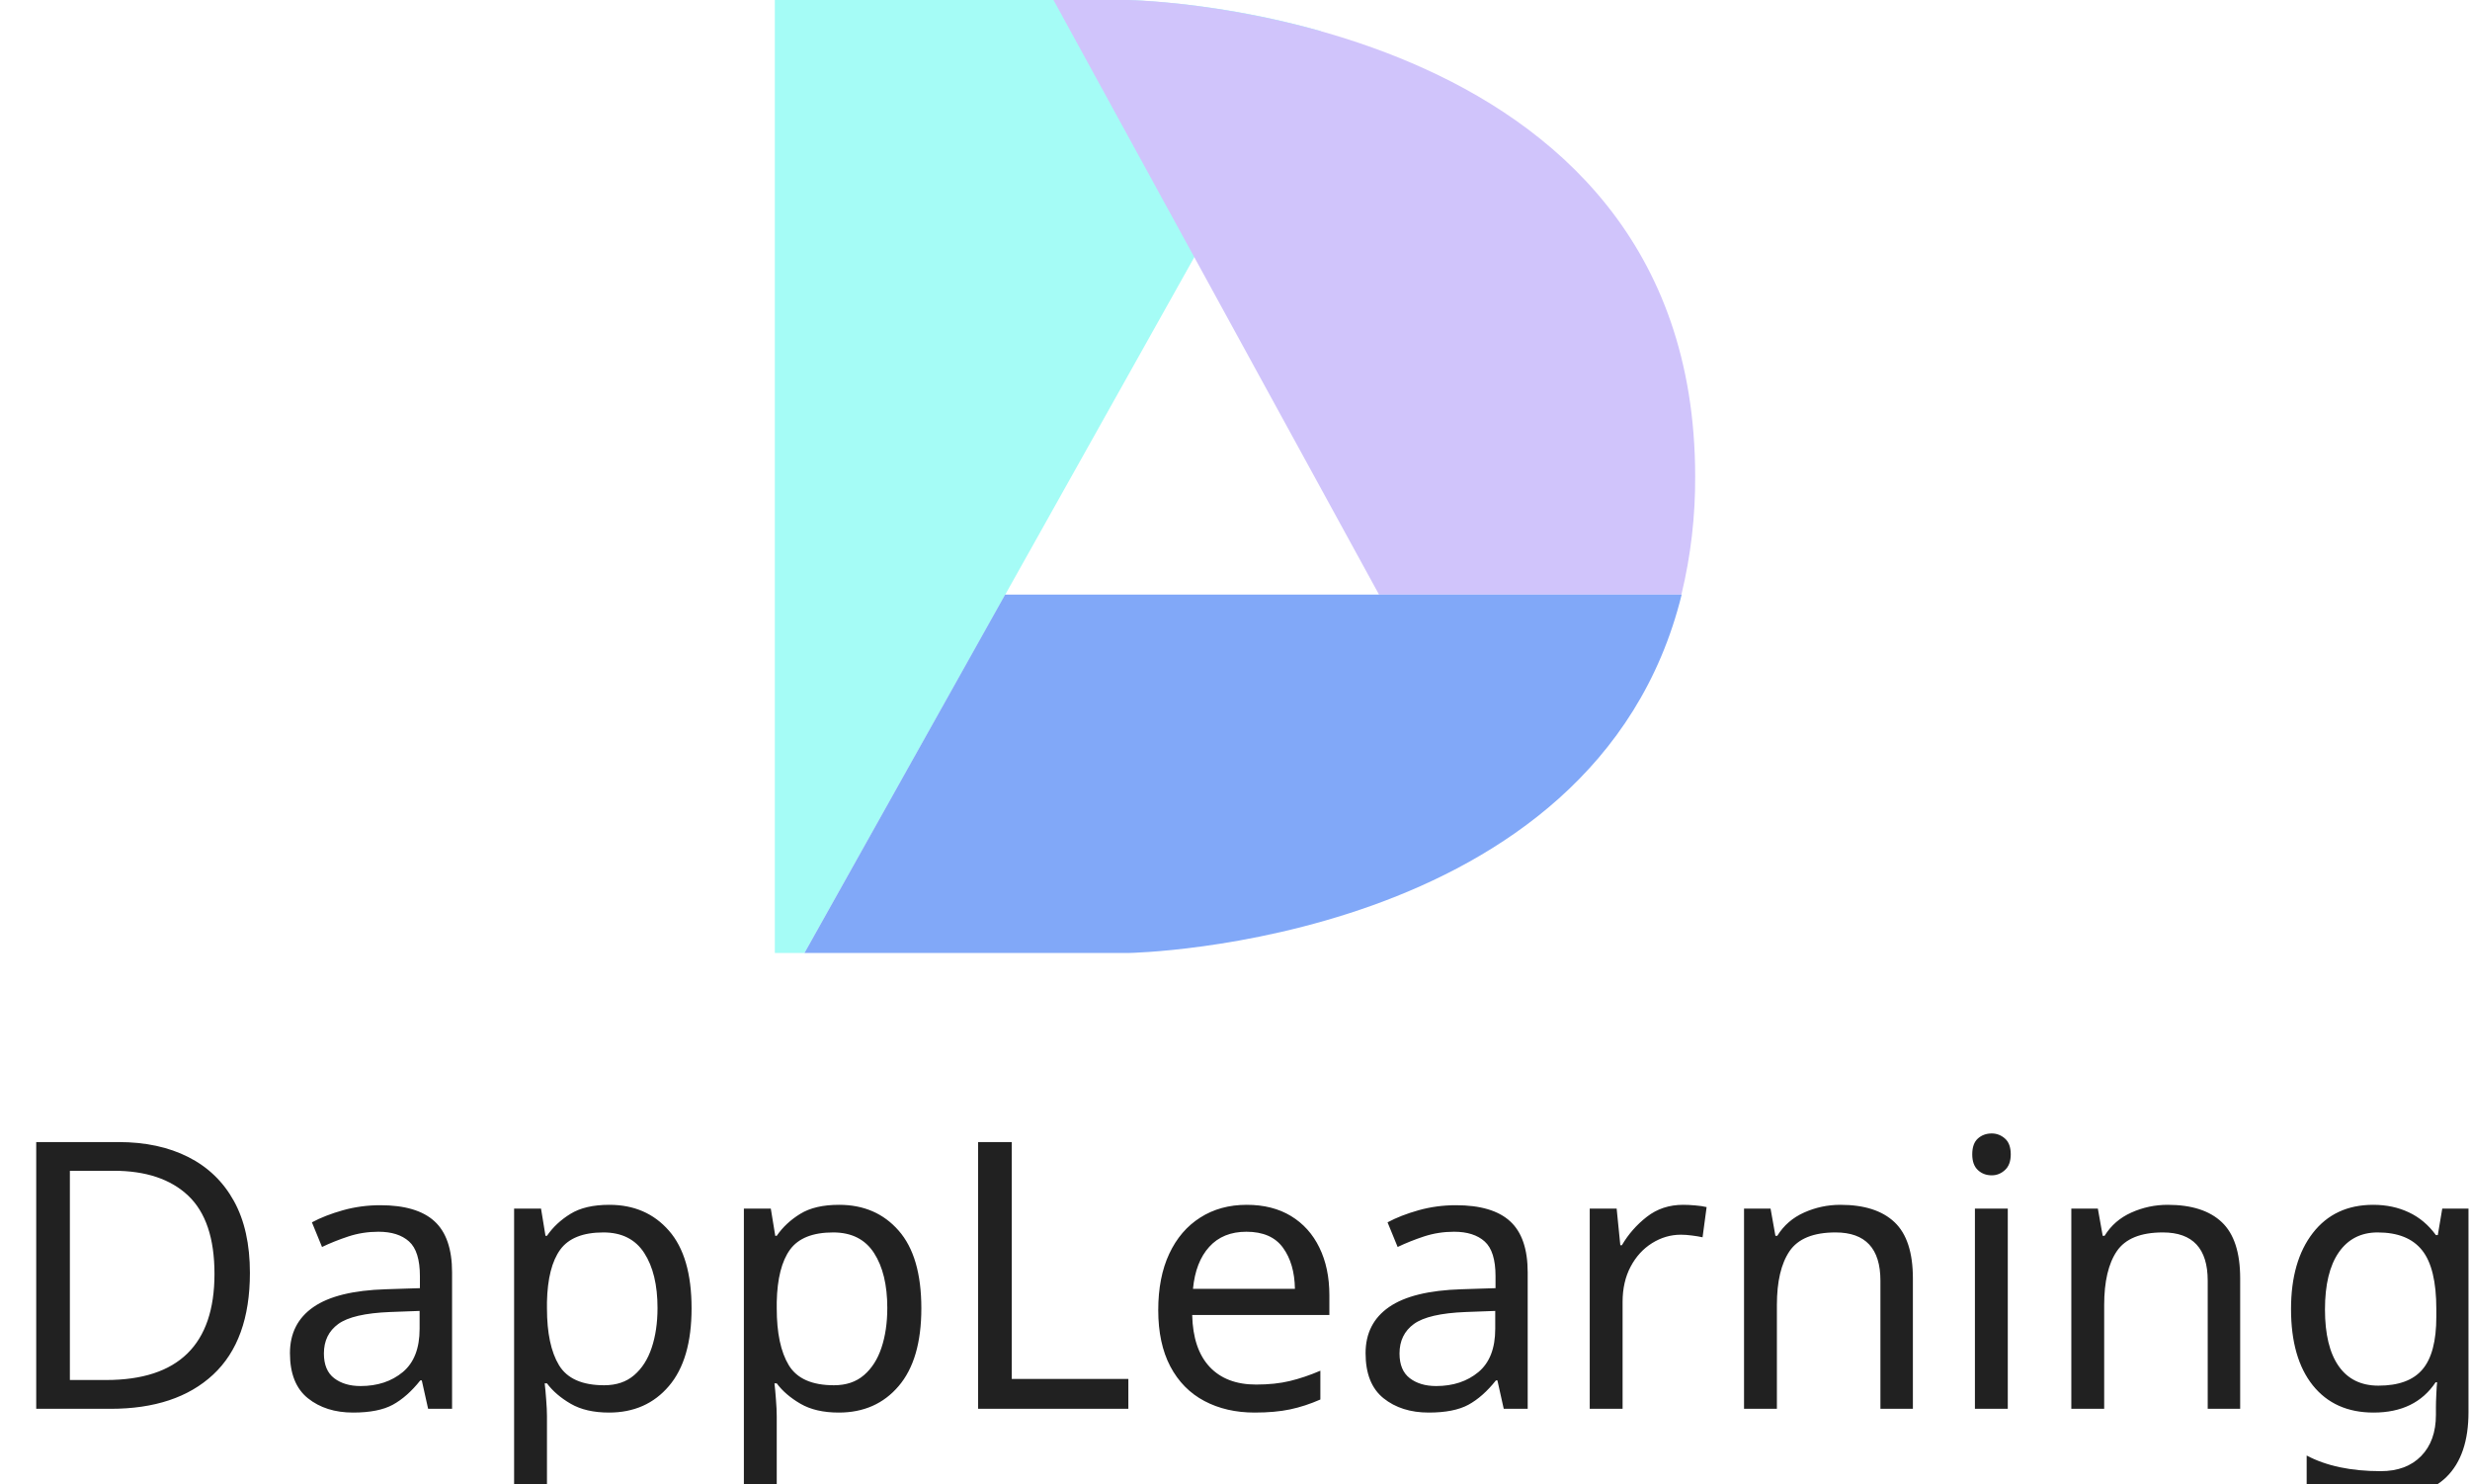
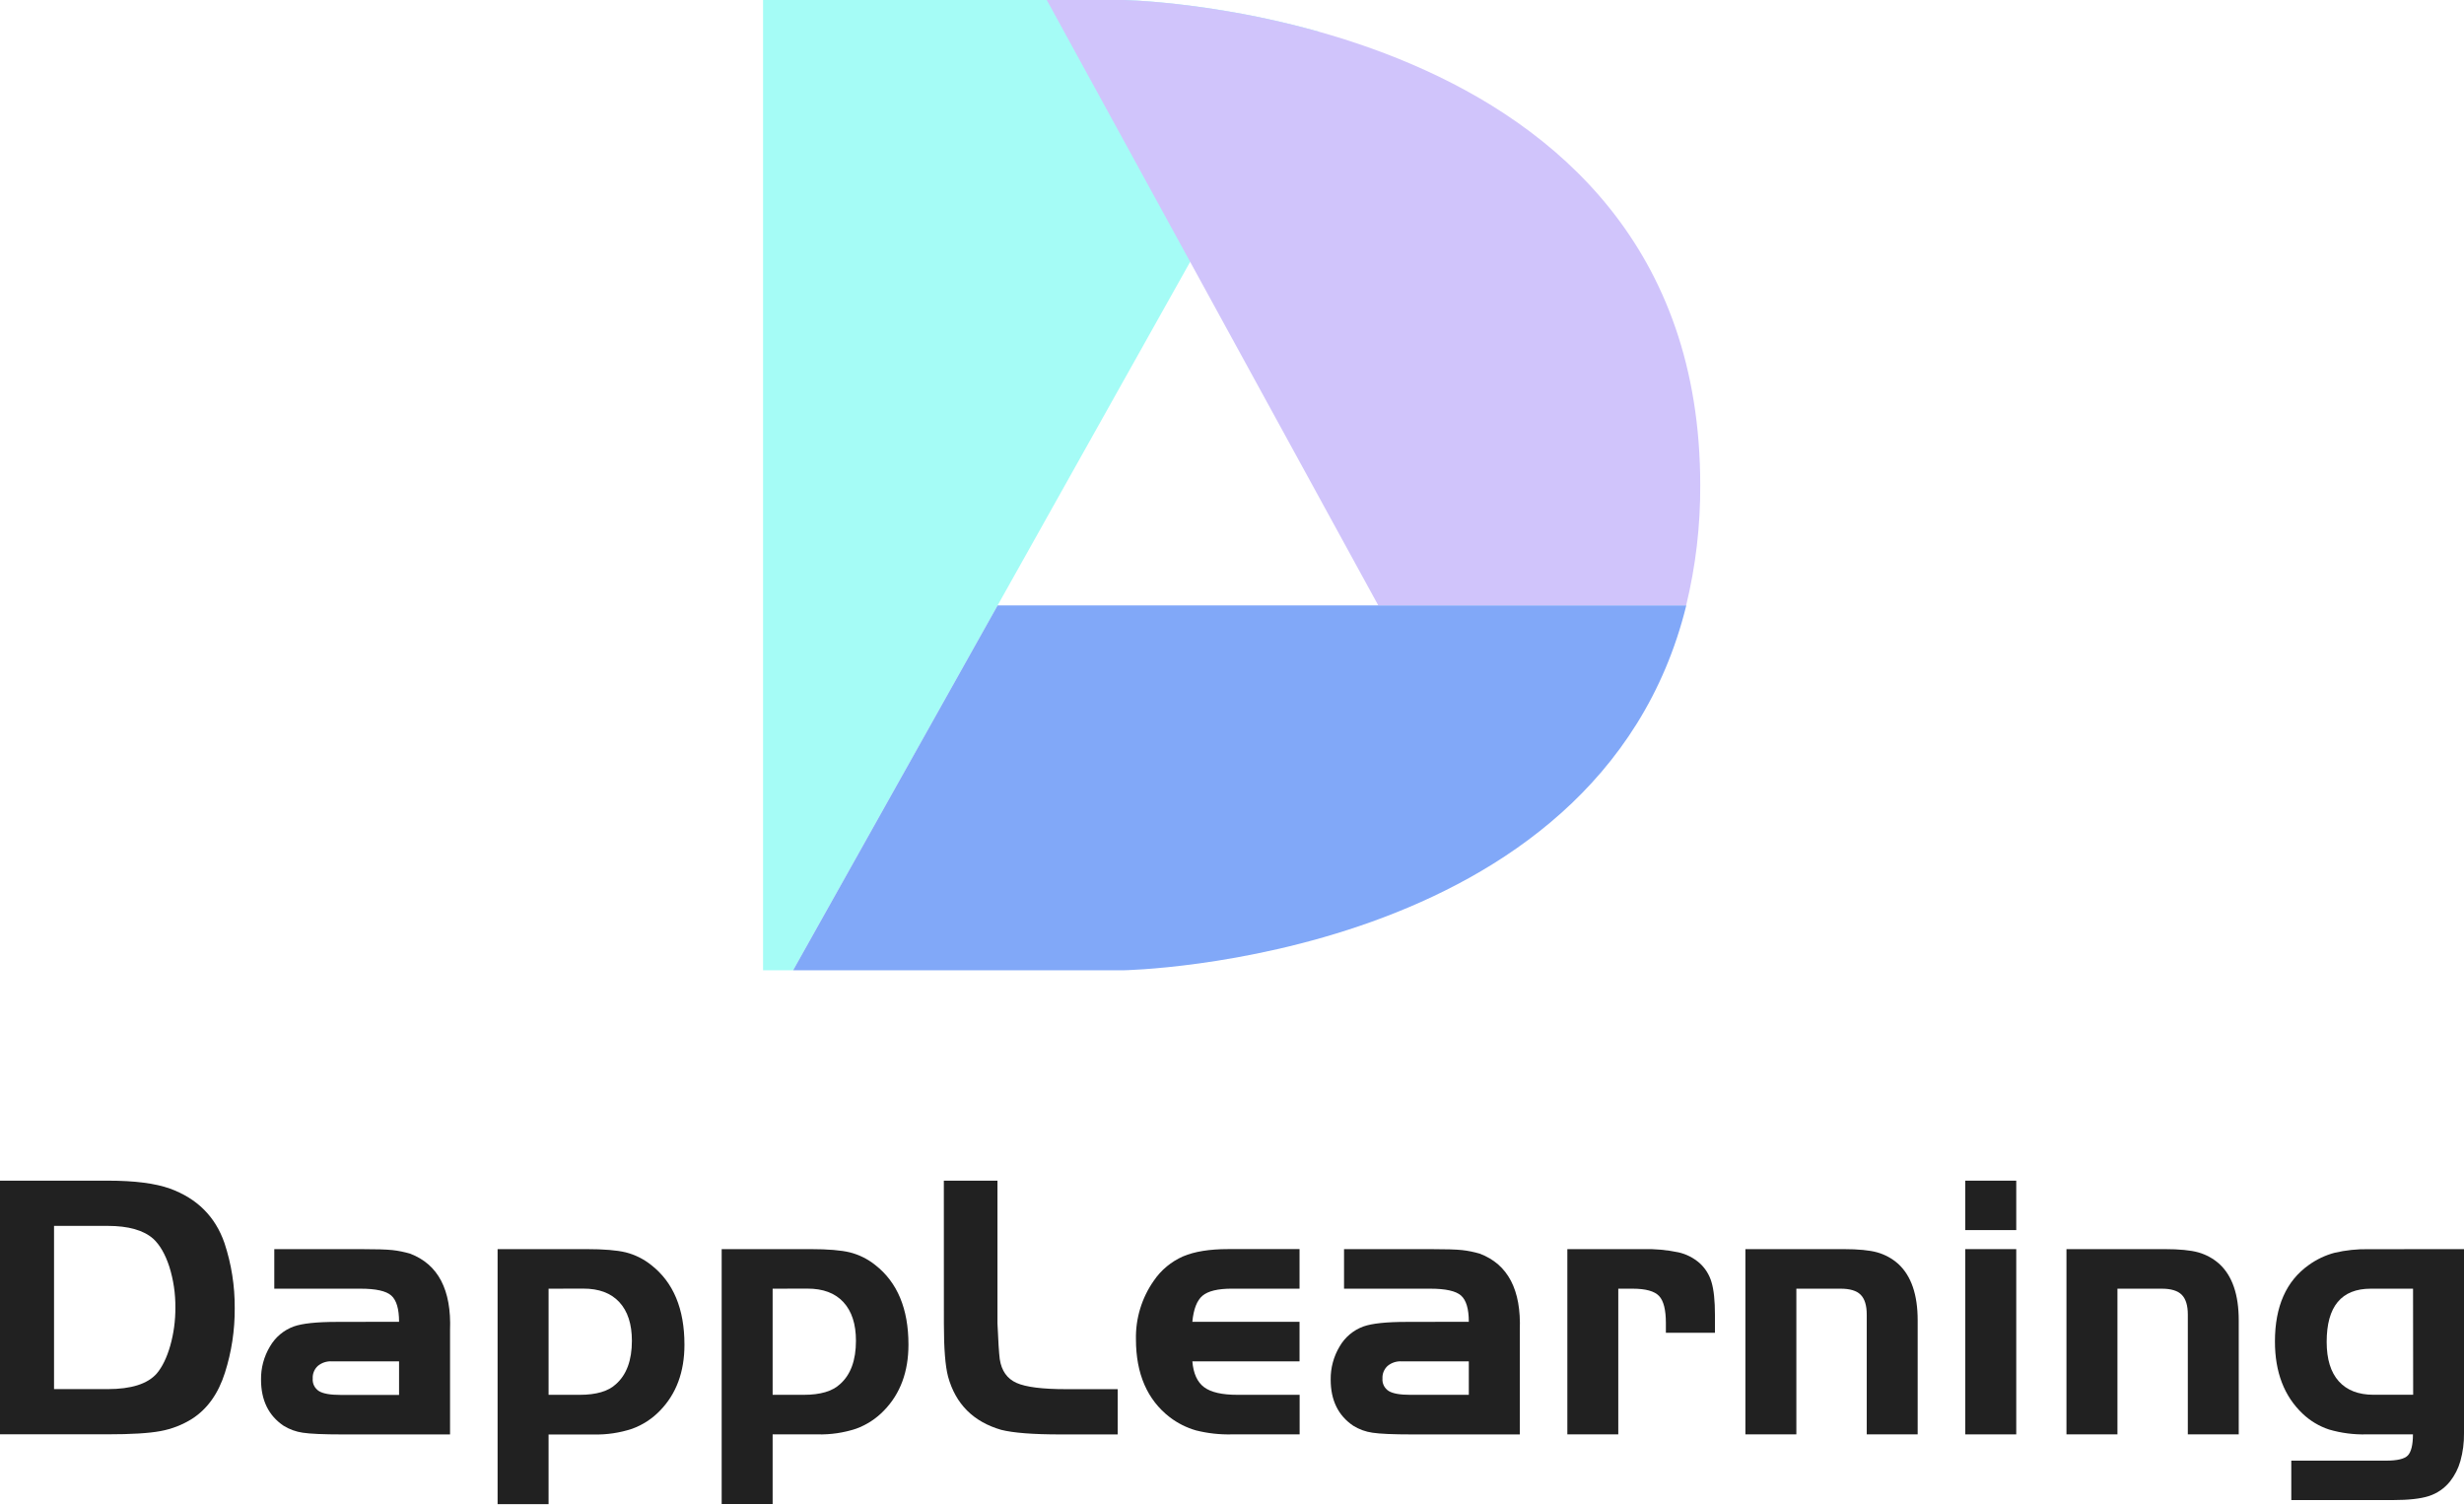
- <svg xmlns="http://www.w3.org/2000/svg" viewBox="0 0 389.93 234.19">
+ <svg xmlns="http://www.w3.org/2000/svg" viewBox="0 0 1018.79 621.87">
  <defs>
-     <style>.cls-1{fill:#333;fill-opacity:0;}.cls-2{fill:#a5fcf6;}.cls-3{fill:#d0c4fb;}.cls-4{fill:#81a8f8;}.cls-5{font-size:58.98px;fill:#212121;font-family:PangMenZhengDao, PangMenZhengDao;}</style>
+     <style>.cls-1{fill:#333;fill-opacity:0;}.cls-2{fill:#a5fcf6;}.cls-3{fill:#d0c4fb;}.cls-4{fill:#81a8f8;}.cls-5{fill:#212121;}</style>
  </defs>
  <g id="图层_2" data-name="图层 2">
-     <g id="Logo_彩色small">
-       <rect class="cls-1" x="122.32" width="145.3" height="149.15" />
+     <g id="Logo_彩色">
+       <rect class="cls-1" x="315.5" width="387.48" height="397.76" />
      <g id="icon">
-         <path id="左上" class="cls-2" d="M178.17,0H122.32V150.44H127L208.53,4.92A132.88,132.88,0,0,0,178.17,0Z" />
+         <path id="左上" class="cls-2" d="M464.45,0H315.5V401.19h12.43L545.41,13.13C501,.61,464.45,0,464.45,0Z" />
        <g id="右">
-           <path class="cls-3" d="M178.17,0H166.31L217.7,93.86h47.74a77.47,77.47,0,0,0,2.17-18.64C267.61,1.5,178.17,0,178.17,0Z" />
+           <path class="cls-3" d="M464.45,0H432.81L569.88,250.32H697.17A206.14,206.14,0,0,0,703,200.6C703,4,464.45,0,464.45,0Z" />
        </g>
        <g id="下">
-           <path class="cls-4" d="M158.68,93.86,127,150.44h51.19s73.67-1.24,87.29-56.58Z" />
+           <path class="cls-4" d="M412.48,250.32,327.93,401.19H464.45s196.46-3.3,232.78-150.87Z" />
        </g>
      </g>
-       <text class="cls-5" transform="translate(0 222.4)">DappLearning</text>
+       <path class="cls-5" d="M0,488.17H44.52q16.67,0,25.79,3.3,16.83,6.13,22.5,22.49a83.63,83.63,0,0,1,4.24,26.9A85.88,85.88,0,0,1,93,567.6q-4.09,12.9-13.52,19a37.12,37.12,0,0,1-13.14,5.12q-7.15,1.34-21.78,1.33H0Zm22.34,18.71v67.48H44.52q14.63,0,20.29-6.45,3.45-4.08,5.58-11.48a56.56,56.56,0,0,0,2.12-15.73,54.77,54.77,0,0,0-2.51-17q-2.52-7.69-6.61-11.48-6-5.34-18.87-5.35Z" />
+       <path class="cls-5" d="M165,546.52q0-8-3.22-10.85T149,532.84H113.41V516.48H149q9.58,0,13.21.39a42.14,42.14,0,0,1,7.39,1.5Q187,525,186.08,550v43.1H141.72q-12,0-16.51-.71a20.6,20.6,0,0,1-8-2.91q-9.27-6.29-9.28-19a25.83,25.83,0,0,1,3.7-13.76,18.77,18.77,0,0,1,9.83-8.26q5.34-1.89,17.78-1.89Zm0,16.36H137.16a8.31,8.31,0,0,0-5.74,1.89A6.58,6.58,0,0,0,129.3,570a5.59,5.59,0,0,0,2.59,5.19q2.6,1.58,8.89,1.57H165Z" />
+       <path class="cls-5" d="M205.74,516.48h36.81q10.69,0,16.2,1.34a27.72,27.72,0,0,1,10.54,5.26Q283,533.79,283,556q0,16.83-10.06,27.21a30.35,30.35,0,0,1-11.57,7.55,47,47,0,0,1-16,2.36H226.82v28.79H205.74Zm21.08,16.36v43.88h12.9q10.22,0,14.94-4.4,6.6-5.82,6.61-17.93,0-10.38-5.2-16t-14.94-5.58Z" />
+       <path class="cls-5" d="M298.39,516.48h36.8q10.69,0,16.21,1.34a27.68,27.68,0,0,1,10.53,5.26q13.69,10.71,13.69,32.88,0,16.83-10.07,27.21A30.32,30.32,0,0,1,354,590.72a47.06,47.06,0,0,1-16,2.36H319.46v28.79H298.39Zm21.07,16.36v43.88h12.9q10.23,0,14.95-4.4,6.6-5.82,6.6-17.93,0-10.38-5.19-16t-14.94-5.58Z" />
+       <path class="cls-5" d="M390.25,488.17h22.17v59q.48,11.18.95,14.79,1.1,7.23,6.92,9.83t20.45,2.59h21.39v18.72H438.38q-16.83,0-24.38-1.89-17.31-5-22-22-1.74-6.6-1.73-22Z" />
+       <path class="cls-5" d="M537.32,546.52v16.36H493q.63,7.54,4.88,10.7t13.84,3.14h25.64v16.36h-28a55.25,55.25,0,0,1-14.87-1.65A33,33,0,0,1,483.68,586q-14-10.85-14-32.24a40.7,40.7,0,0,1,7.39-24.23,28.45,28.45,0,0,1,12.12-10.06q7.06-3,18.56-3h29.57v16.36h-28q-8.65,0-12.11,2.91T493,546.52Z" />
+       <path class="cls-5" d="M607.31,546.52q0-8-3.22-10.85t-12.82-2.83H555.72V516.48h35.55q9.59,0,13.21.39a42.43,42.43,0,0,1,7.4,1.5Q629.33,525,628.39,550v43.1H584q-12,0-16.51-.71a20.49,20.49,0,0,1-8-2.91q-9.29-6.29-9.29-19a25.92,25.92,0,0,1,3.7-13.76,18.77,18.77,0,0,1,9.83-8.26q5.35-1.89,17.78-1.89Zm0,16.36H579.47a8.33,8.33,0,0,0-5.74,1.89,6.58,6.58,0,0,0-2.12,5.19,5.59,5.59,0,0,0,2.59,5.19q2.59,1.58,8.89,1.57h24.22Z" />
+       <path class="cls-5" d="M648.05,516.48H679.2a63.75,63.75,0,0,1,14.86,1.34,20,20,0,0,1,8.73,4.48,17.06,17.06,0,0,1,4.88,7.86q1.41,4.73,1.41,13.53v7.39H688.79V547q0-8.18-2.83-11.16t-10.85-3h-6v60.24H648.05Z" />
+       <path class="cls-5" d="M721.67,516.48h40.58q9.12,0,13.92,1.34a22.1,22.1,0,0,1,8.73,4.79q8,7.39,8,23.28v47.19H771.84V543.53q0-5.65-2.51-8.18T761,532.84H742.74v60.24H721.67Z" />
+       <path class="cls-5" d="M812.58,508.61V488.17h21.08v20.44Zm0,7.87h21.08v76.6H812.58Z" />
+       <path class="cls-5" d="M854.42,516.48H895q9.12,0,13.92,1.34a22.1,22.1,0,0,1,8.73,4.79q8,7.39,8,23.28v47.19H904.6V543.53q0-5.65-2.52-8.18t-8.33-2.51H875.5v60.24H854.42Z" />
+       <path class="cls-5" d="M1018.79,516.48v76.13a40.56,40.56,0,0,1-1.49,11.48,24.09,24.09,0,0,1-4.33,8.5,18.52,18.52,0,0,1-8.73,6q-5.12,1.65-14.86,1.65h-42V603.94h39.17c4.61,0,7.63-.71,9-2.13s2.13-4.32,2.13-8.73H978.37a50.55,50.55,0,0,1-15.34-2,28.94,28.94,0,0,1-10.93-6.53q-11.49-10.86-11.48-29.89,0-21.71,14-31.62A32.57,32.57,0,0,1,965.23,518a56.74,56.74,0,0,1,14.24-1.49Zm-21.07,16.36H980.26q-18.25,0-18.25,22,0,10.7,5,16.28t14.4,5.58h16.36Z" />
    </g>
  </g>
</svg>
